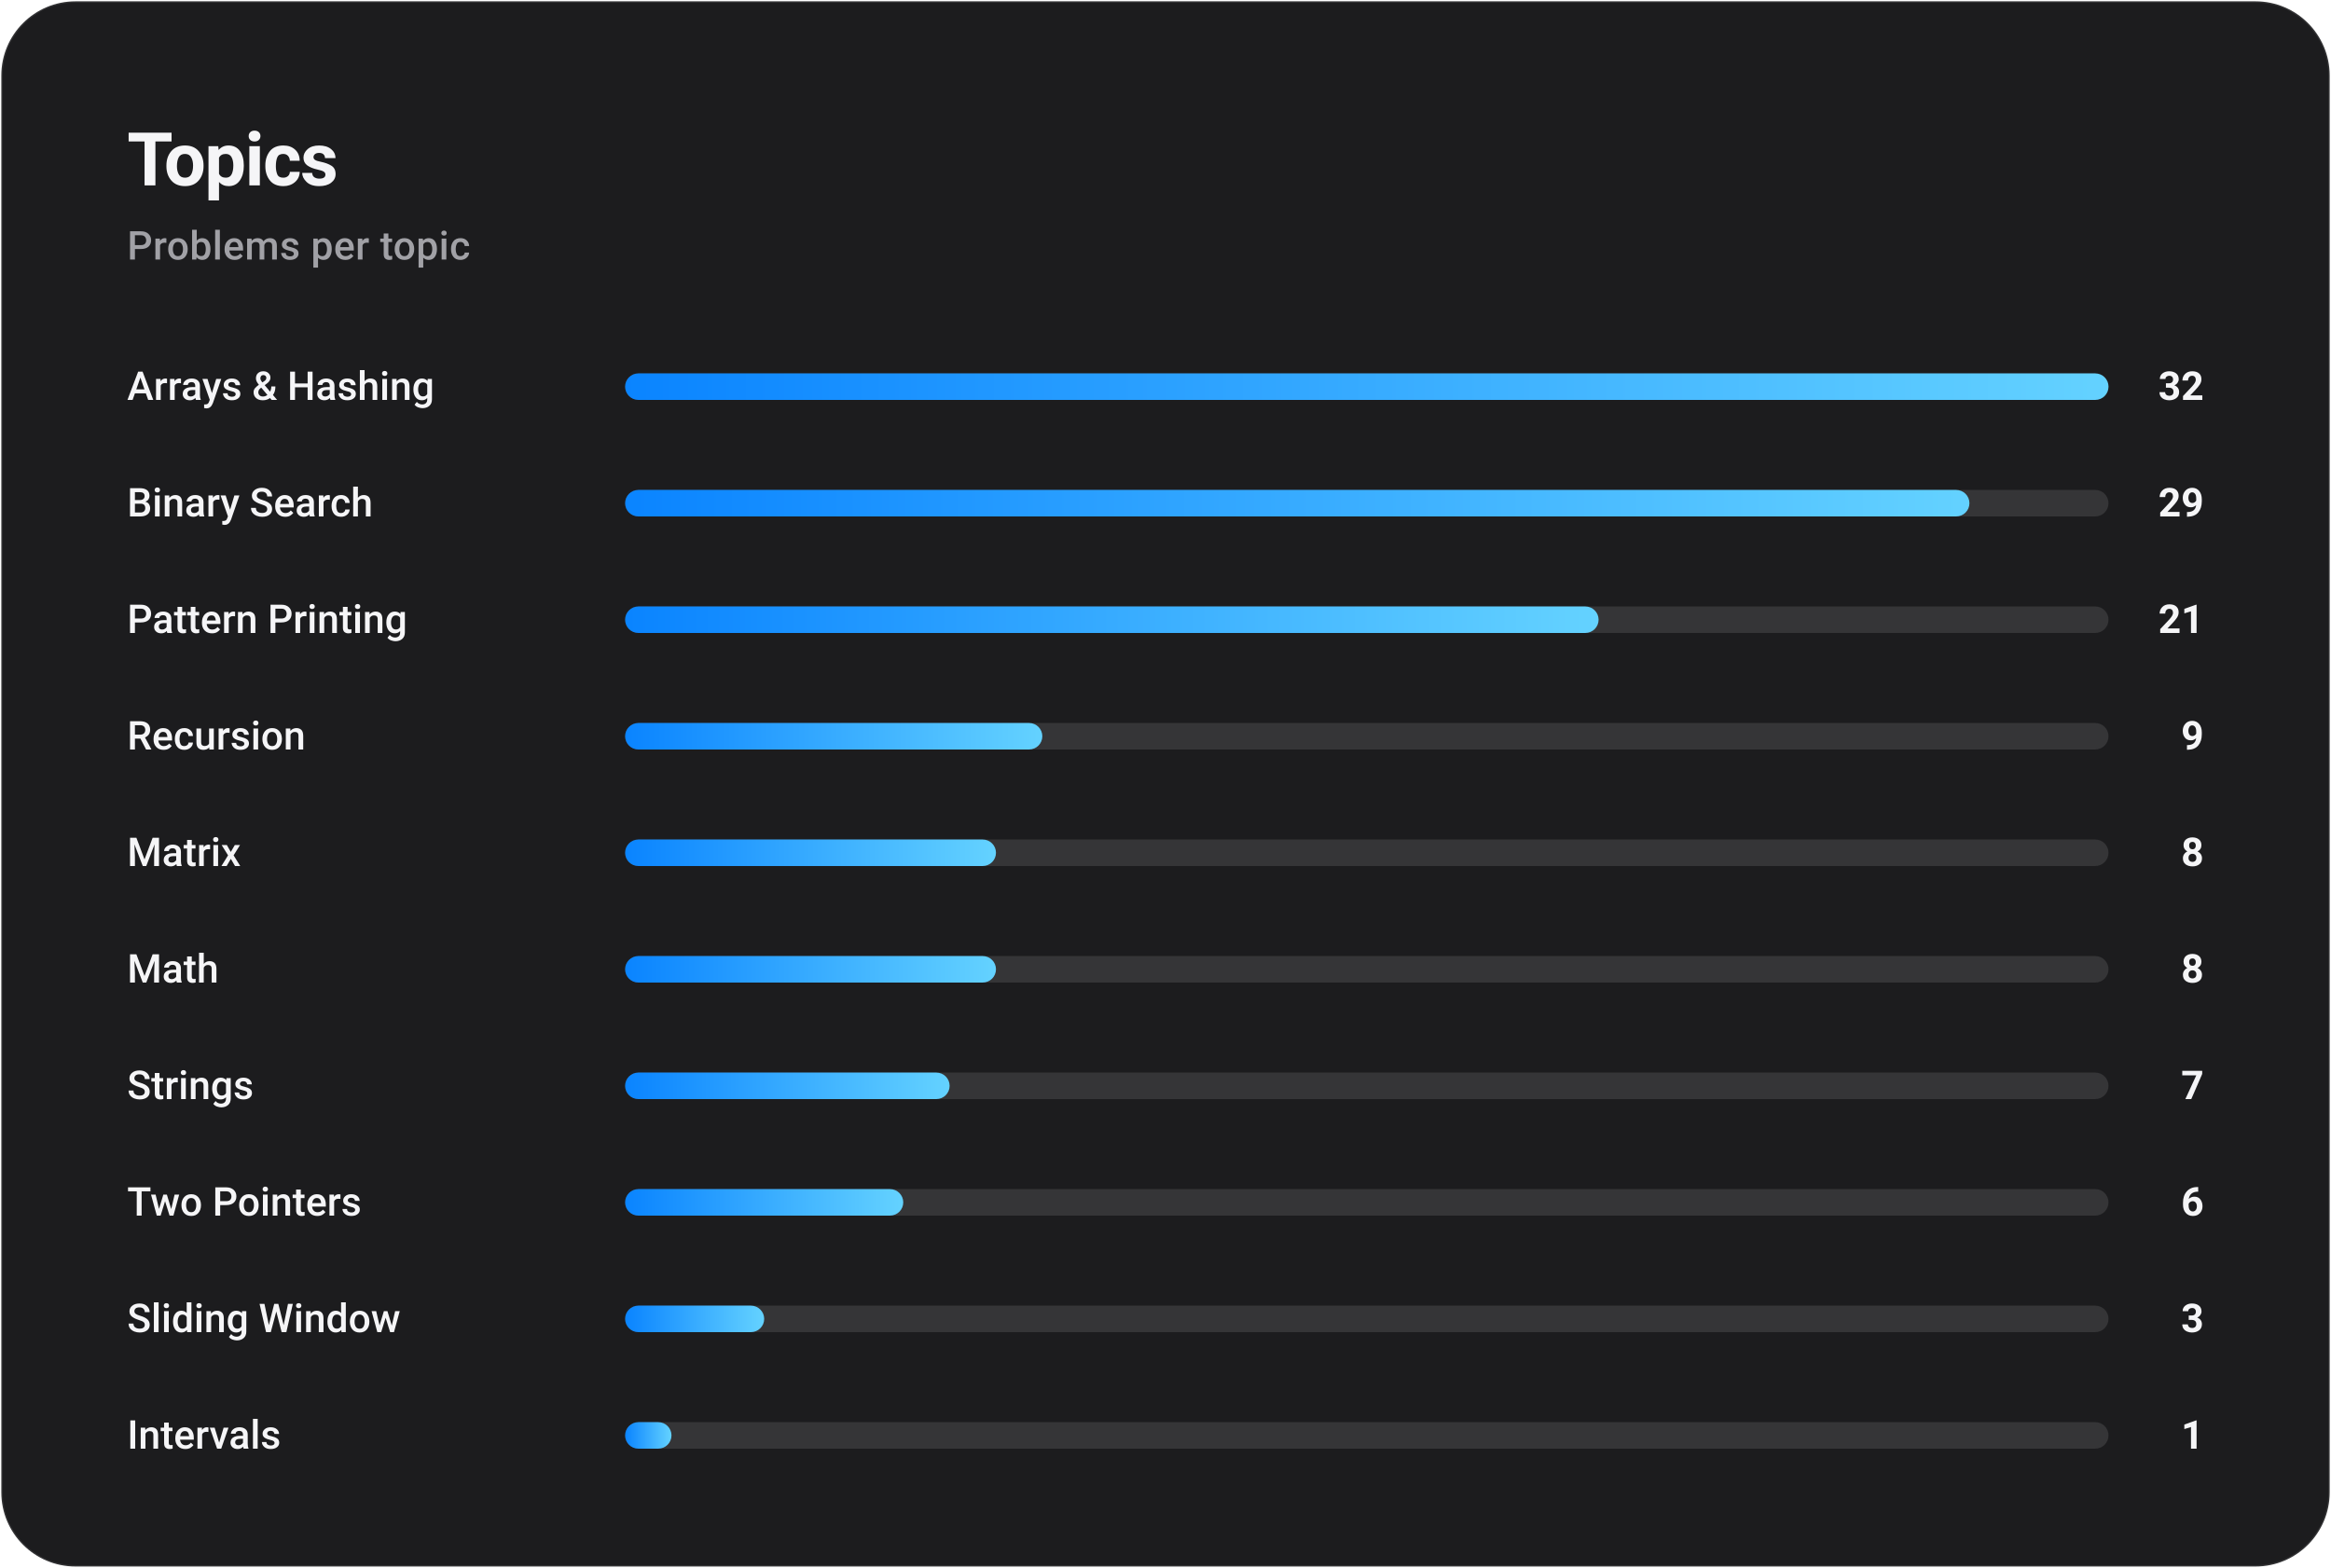
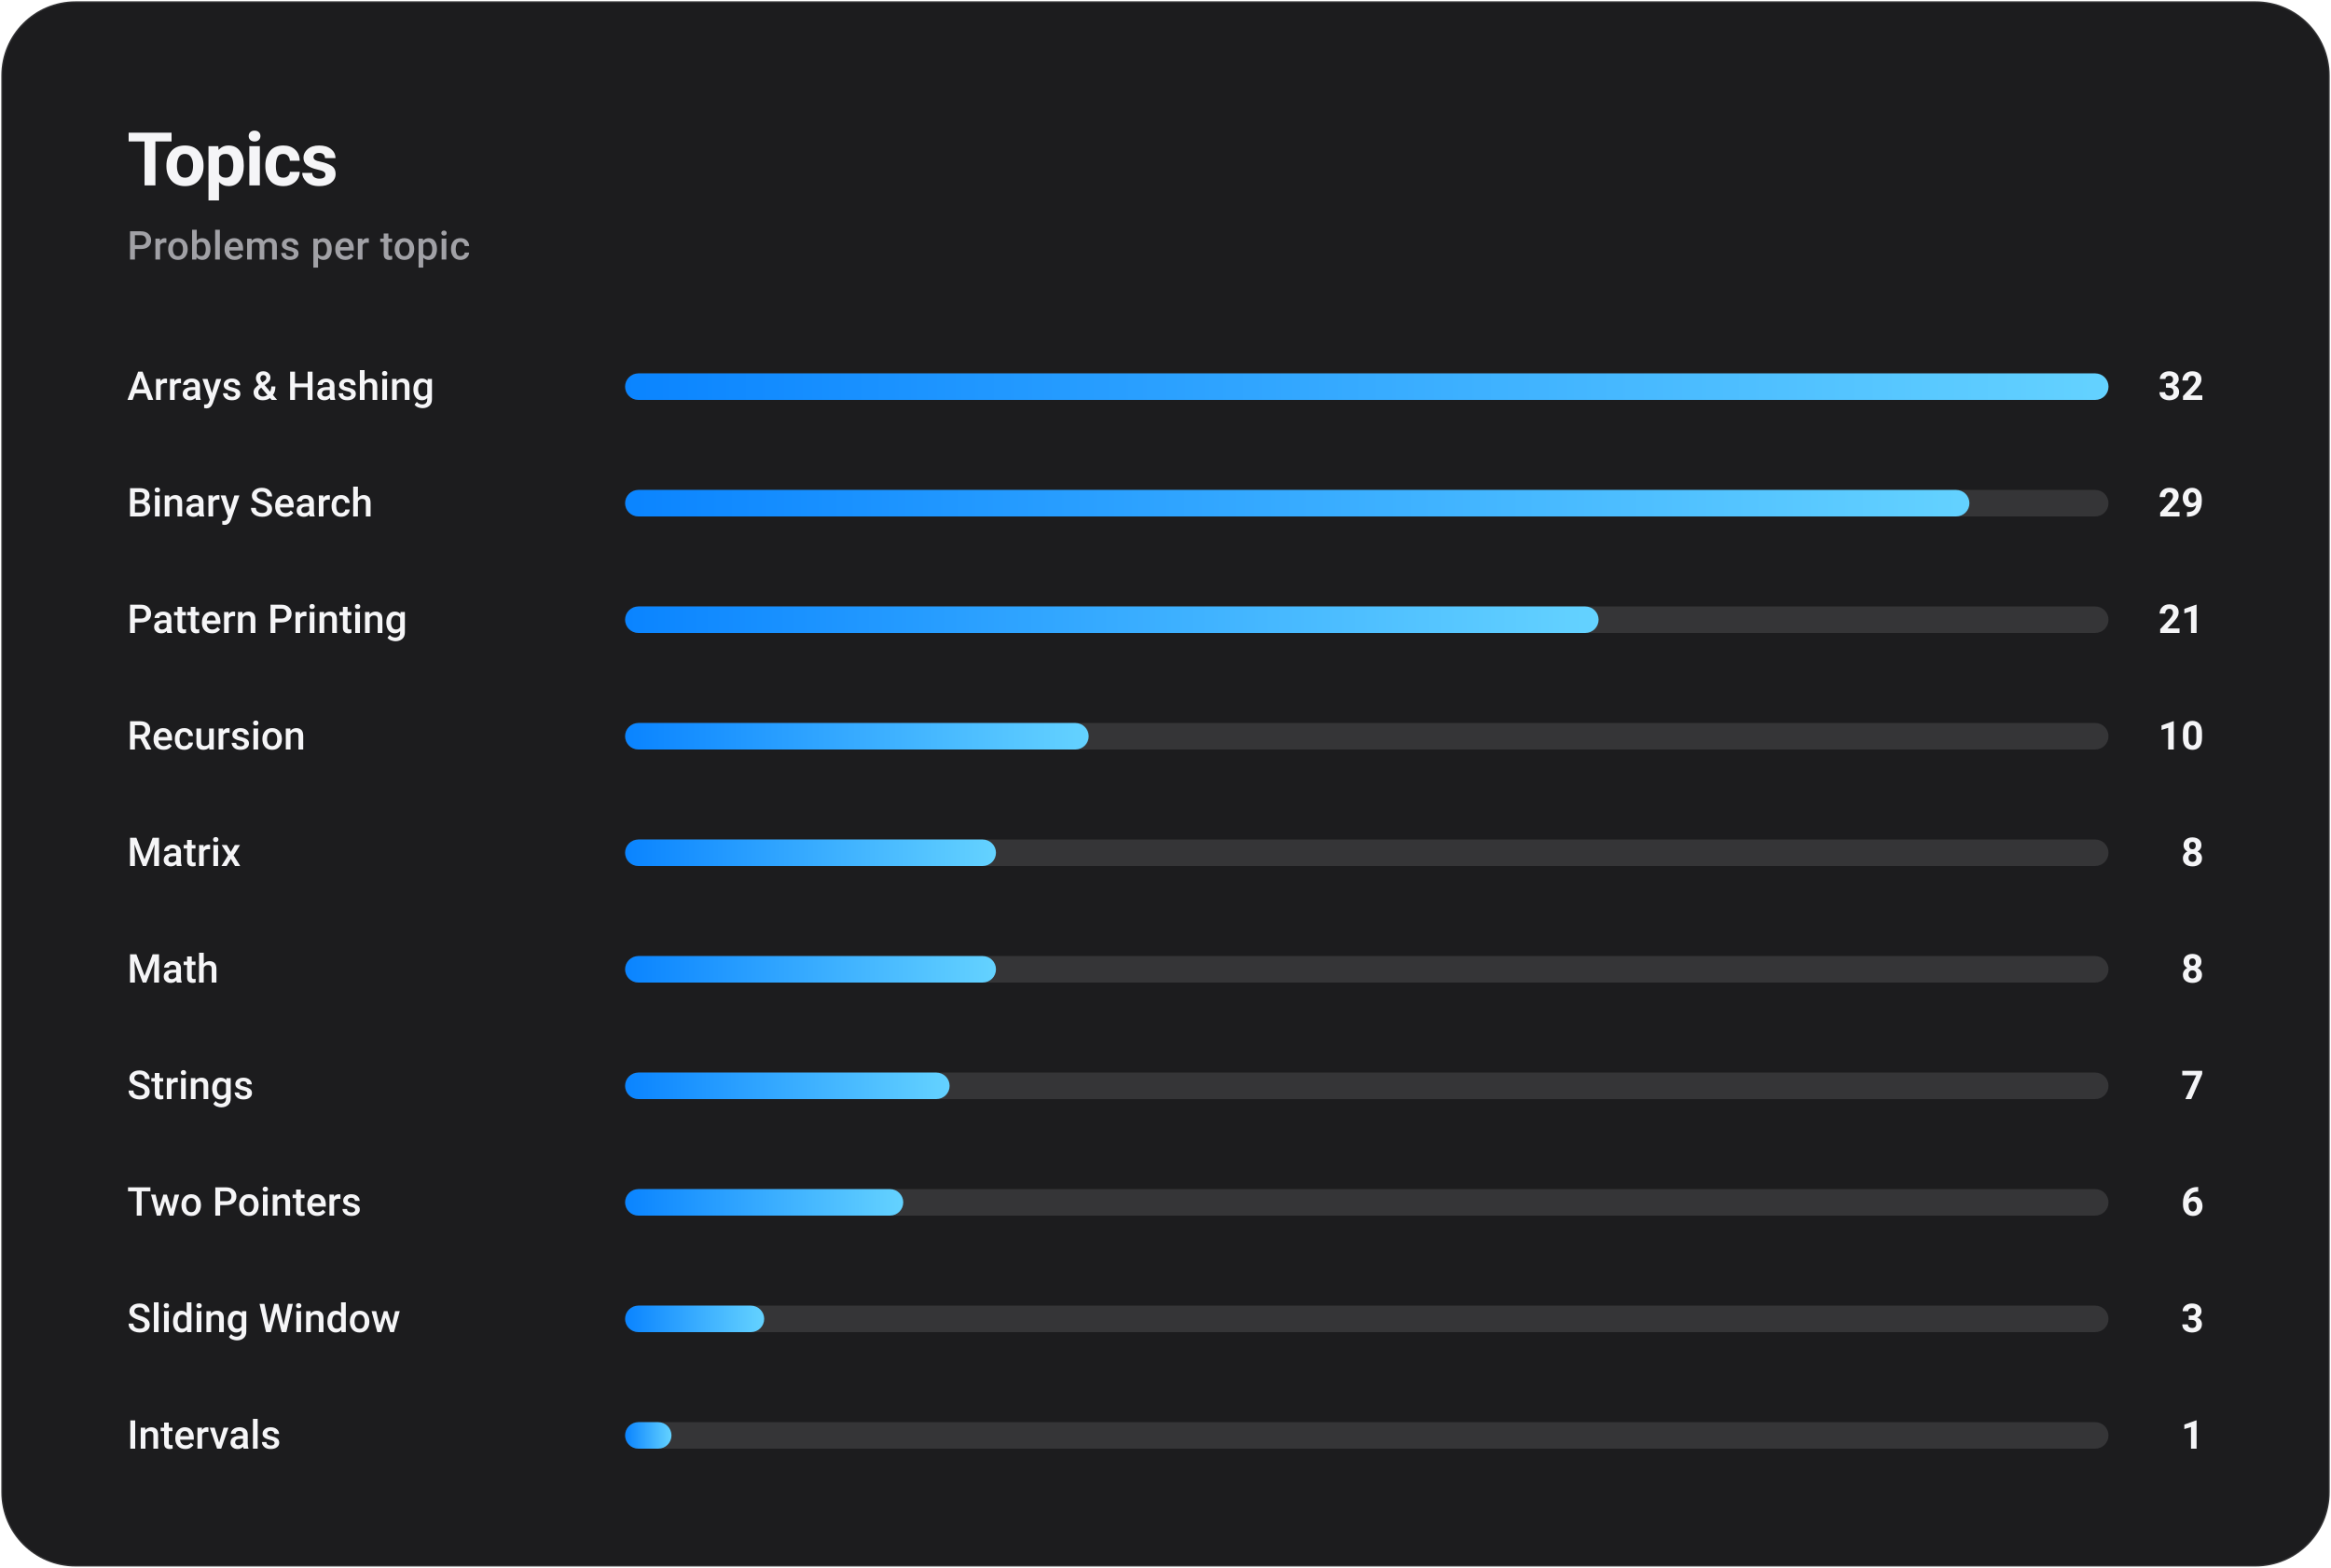
<svg xmlns="http://www.w3.org/2000/svg" width="880" height="592" viewBox="0 0 880 592" role="img" aria-labelledby="t d">
  <defs>
    <style>
text { font-family: -apple-system, BlinkMacSystemFont, "SF Pro Display", "SF Pro Text", "Segoe UI Variable Display", "Segoe UI", system-ui, Roboto, Helvetica, Arial, sans-serif; }
.num { font-variant-numeric: tabular-nums; }
@keyframes grow { from { transform: scaleX(0); } to { transform: scaleX(1); } }
@keyframes rise { from { transform: scaleY(0); } to { transform: scaleY(1); } }
@keyframes pop { from { opacity: 0; transform: scale(.92); } to { opacity: 1; transform: scale(1); } }
@keyframes fade { from { opacity: 0; transform: translateY(6px); } to { opacity: 1; transform: translateY(0); } }
.grow { transform-box: fill-box; transform-origin: 0% 50%; animation: grow .8s cubic-bezier(.22,1,.36,1) both; }
.rise { transform-box: fill-box; transform-origin: 50% 100%; animation: rise .8s cubic-bezier(.22,1,.36,1) both; }
.pop { transform-box: fill-box; transform-origin: 50% 50%; animation: pop .8s cubic-bezier(.22,1,.36,1) both; }
.fade { animation: fade .7s cubic-bezier(.22,1,.36,1) both; }
@media (prefers-reduced-motion: reduce) { .grow, .rise, .pop { transform-box: fill-box; transform-origin: 50% 50%; animation: pop .8s cubic-bezier(.22,1,.36,1) both; }
.fade { animation: none; } }
</style>
    <linearGradient id="acc" x1="0" y1="0" x2="1" y2="0">
      <stop offset="0" stop-color="#0A84FF" />
      <stop offset="1" stop-color="#64D2FF" />
    </linearGradient>
    <linearGradient id="accv" x1="0" y1="1" x2="0" y2="0">
      <stop offset="0" stop-color="#0A84FF" />
      <stop offset="1" stop-color="#64D2FF" />
    </linearGradient>
  </defs>
  <rect x="0.5" y="0.5" width="879" height="591" rx="28" fill="#1C1C1E" stroke="rgba(255,255,255,0.10)" />
  <text x="48" y="70" font-size="28" font-weight="700" fill="#F5F5F7" text-anchor="start" letter-spacing="-0.02em">Topics</text>
  <text x="48" y="98" font-size="15" font-weight="500" fill="#A1A1A6" text-anchor="start" letter-spacing="0.01em">Problems per topic</text>
  <text x="48" y="151" font-size="15" font-weight="500" fill="#F5F5F7" text-anchor="start" letter-spacing="0.0em">Arrays &amp; Hashing</text>
  <rect x="236" y="141" width="560" height="10" rx="5" fill="rgba(255,255,255,0.11)" />
  <rect class="grow" style="animation-delay:0ms" x="236" y="141" width="560.0" height="10" rx="5" fill="url(#acc)" />
  <text x="832" y="151" font-size="15" font-weight="650" fill="#F5F5F7" text-anchor="end" letter-spacing="0.0em" class="num">32</text>
  <text x="48" y="195" font-size="15" font-weight="500" fill="#F5F5F7" text-anchor="start" letter-spacing="0.0em">Binary Search</text>
  <rect x="236" y="185" width="560" height="10" rx="5" fill="rgba(255,255,255,0.11)" />
  <rect class="grow" style="animation-delay:60ms" x="236" y="185" width="507.5" height="10" rx="5" fill="url(#acc)" />
  <text x="832" y="195" font-size="15" font-weight="650" fill="#F5F5F7" text-anchor="end" letter-spacing="0.0em" class="num">29</text>
  <text x="48" y="239" font-size="15" font-weight="500" fill="#F5F5F7" text-anchor="start" letter-spacing="0.0em">Pattern Printing</text>
  <rect x="236" y="229" width="560" height="10" rx="5" fill="rgba(255,255,255,0.11)" />
  <rect class="grow" style="animation-delay:120ms" x="236" y="229" width="367.5" height="10" rx="5" fill="url(#acc)" />
  <text x="832" y="239" font-size="15" font-weight="650" fill="#F5F5F7" text-anchor="end" letter-spacing="0.0em" class="num">21</text>
  <text x="48" y="283" font-size="15" font-weight="500" fill="#F5F5F7" text-anchor="start" letter-spacing="0.0em">Recursion</text>
  <rect x="236" y="273" width="560" height="10" rx="5" fill="rgba(255,255,255,0.11)" />
-   <rect class="grow" style="animation-delay:180ms" x="236" y="273" width="157.5" height="10" rx="5" fill="url(#acc)" />
-   <text x="832" y="283" font-size="15" font-weight="650" fill="#F5F5F7" text-anchor="end" letter-spacing="0.0em" class="num">9</text>
+   <rect class="grow" style="animation-delay:180ms" x="236" y="273" width="175.0" height="10" rx="5" fill="url(#acc)" />
+   <text x="832" y="283" font-size="15" font-weight="650" fill="#F5F5F7" text-anchor="end" letter-spacing="0.0em" class="num">10</text>
  <text x="48" y="327" font-size="15" font-weight="500" fill="#F5F5F7" text-anchor="start" letter-spacing="0.0em">Matrix</text>
  <rect x="236" y="317" width="560" height="10" rx="5" fill="rgba(255,255,255,0.11)" />
  <rect class="grow" style="animation-delay:240ms" x="236" y="317" width="140.0" height="10" rx="5" fill="url(#acc)" />
  <text x="832" y="327" font-size="15" font-weight="650" fill="#F5F5F7" text-anchor="end" letter-spacing="0.0em" class="num">8</text>
  <text x="48" y="371" font-size="15" font-weight="500" fill="#F5F5F7" text-anchor="start" letter-spacing="0.0em">Math</text>
  <rect x="236" y="361" width="560" height="10" rx="5" fill="rgba(255,255,255,0.11)" />
  <rect class="grow" style="animation-delay:300ms" x="236" y="361" width="140.0" height="10" rx="5" fill="url(#acc)" />
  <text x="832" y="371" font-size="15" font-weight="650" fill="#F5F5F7" text-anchor="end" letter-spacing="0.0em" class="num">8</text>
  <text x="48" y="415" font-size="15" font-weight="500" fill="#F5F5F7" text-anchor="start" letter-spacing="0.0em">Strings</text>
  <rect x="236" y="405" width="560" height="10" rx="5" fill="rgba(255,255,255,0.11)" />
  <rect class="grow" style="animation-delay:360ms" x="236" y="405" width="122.5" height="10" rx="5" fill="url(#acc)" />
  <text x="832" y="415" font-size="15" font-weight="650" fill="#F5F5F7" text-anchor="end" letter-spacing="0.0em" class="num">7</text>
  <text x="48" y="459" font-size="15" font-weight="500" fill="#F5F5F7" text-anchor="start" letter-spacing="0.0em">Two Pointers</text>
  <rect x="236" y="449" width="560" height="10" rx="5" fill="rgba(255,255,255,0.11)" />
  <rect class="grow" style="animation-delay:420ms" x="236" y="449" width="105.0" height="10" rx="5" fill="url(#acc)" />
  <text x="832" y="459" font-size="15" font-weight="650" fill="#F5F5F7" text-anchor="end" letter-spacing="0.0em" class="num">6</text>
  <text x="48" y="503" font-size="15" font-weight="500" fill="#F5F5F7" text-anchor="start" letter-spacing="0.0em">Sliding Window</text>
  <rect x="236" y="493" width="560" height="10" rx="5" fill="rgba(255,255,255,0.11)" />
  <rect class="grow" style="animation-delay:480ms" x="236" y="493" width="52.5" height="10" rx="5" fill="url(#acc)" />
  <text x="832" y="503" font-size="15" font-weight="650" fill="#F5F5F7" text-anchor="end" letter-spacing="0.0em" class="num">3</text>
  <text x="48" y="547" font-size="15" font-weight="500" fill="#F5F5F7" text-anchor="start" letter-spacing="0.0em">Intervals</text>
  <rect x="236" y="537" width="560" height="10" rx="5" fill="rgba(255,255,255,0.11)" />
  <rect class="grow" style="animation-delay:540ms" x="236" y="537" width="17.5" height="10" rx="5" fill="url(#acc)" />
  <text x="832" y="547" font-size="15" font-weight="650" fill="#F5F5F7" text-anchor="end" letter-spacing="0.0em" class="num">1</text>
</svg>
